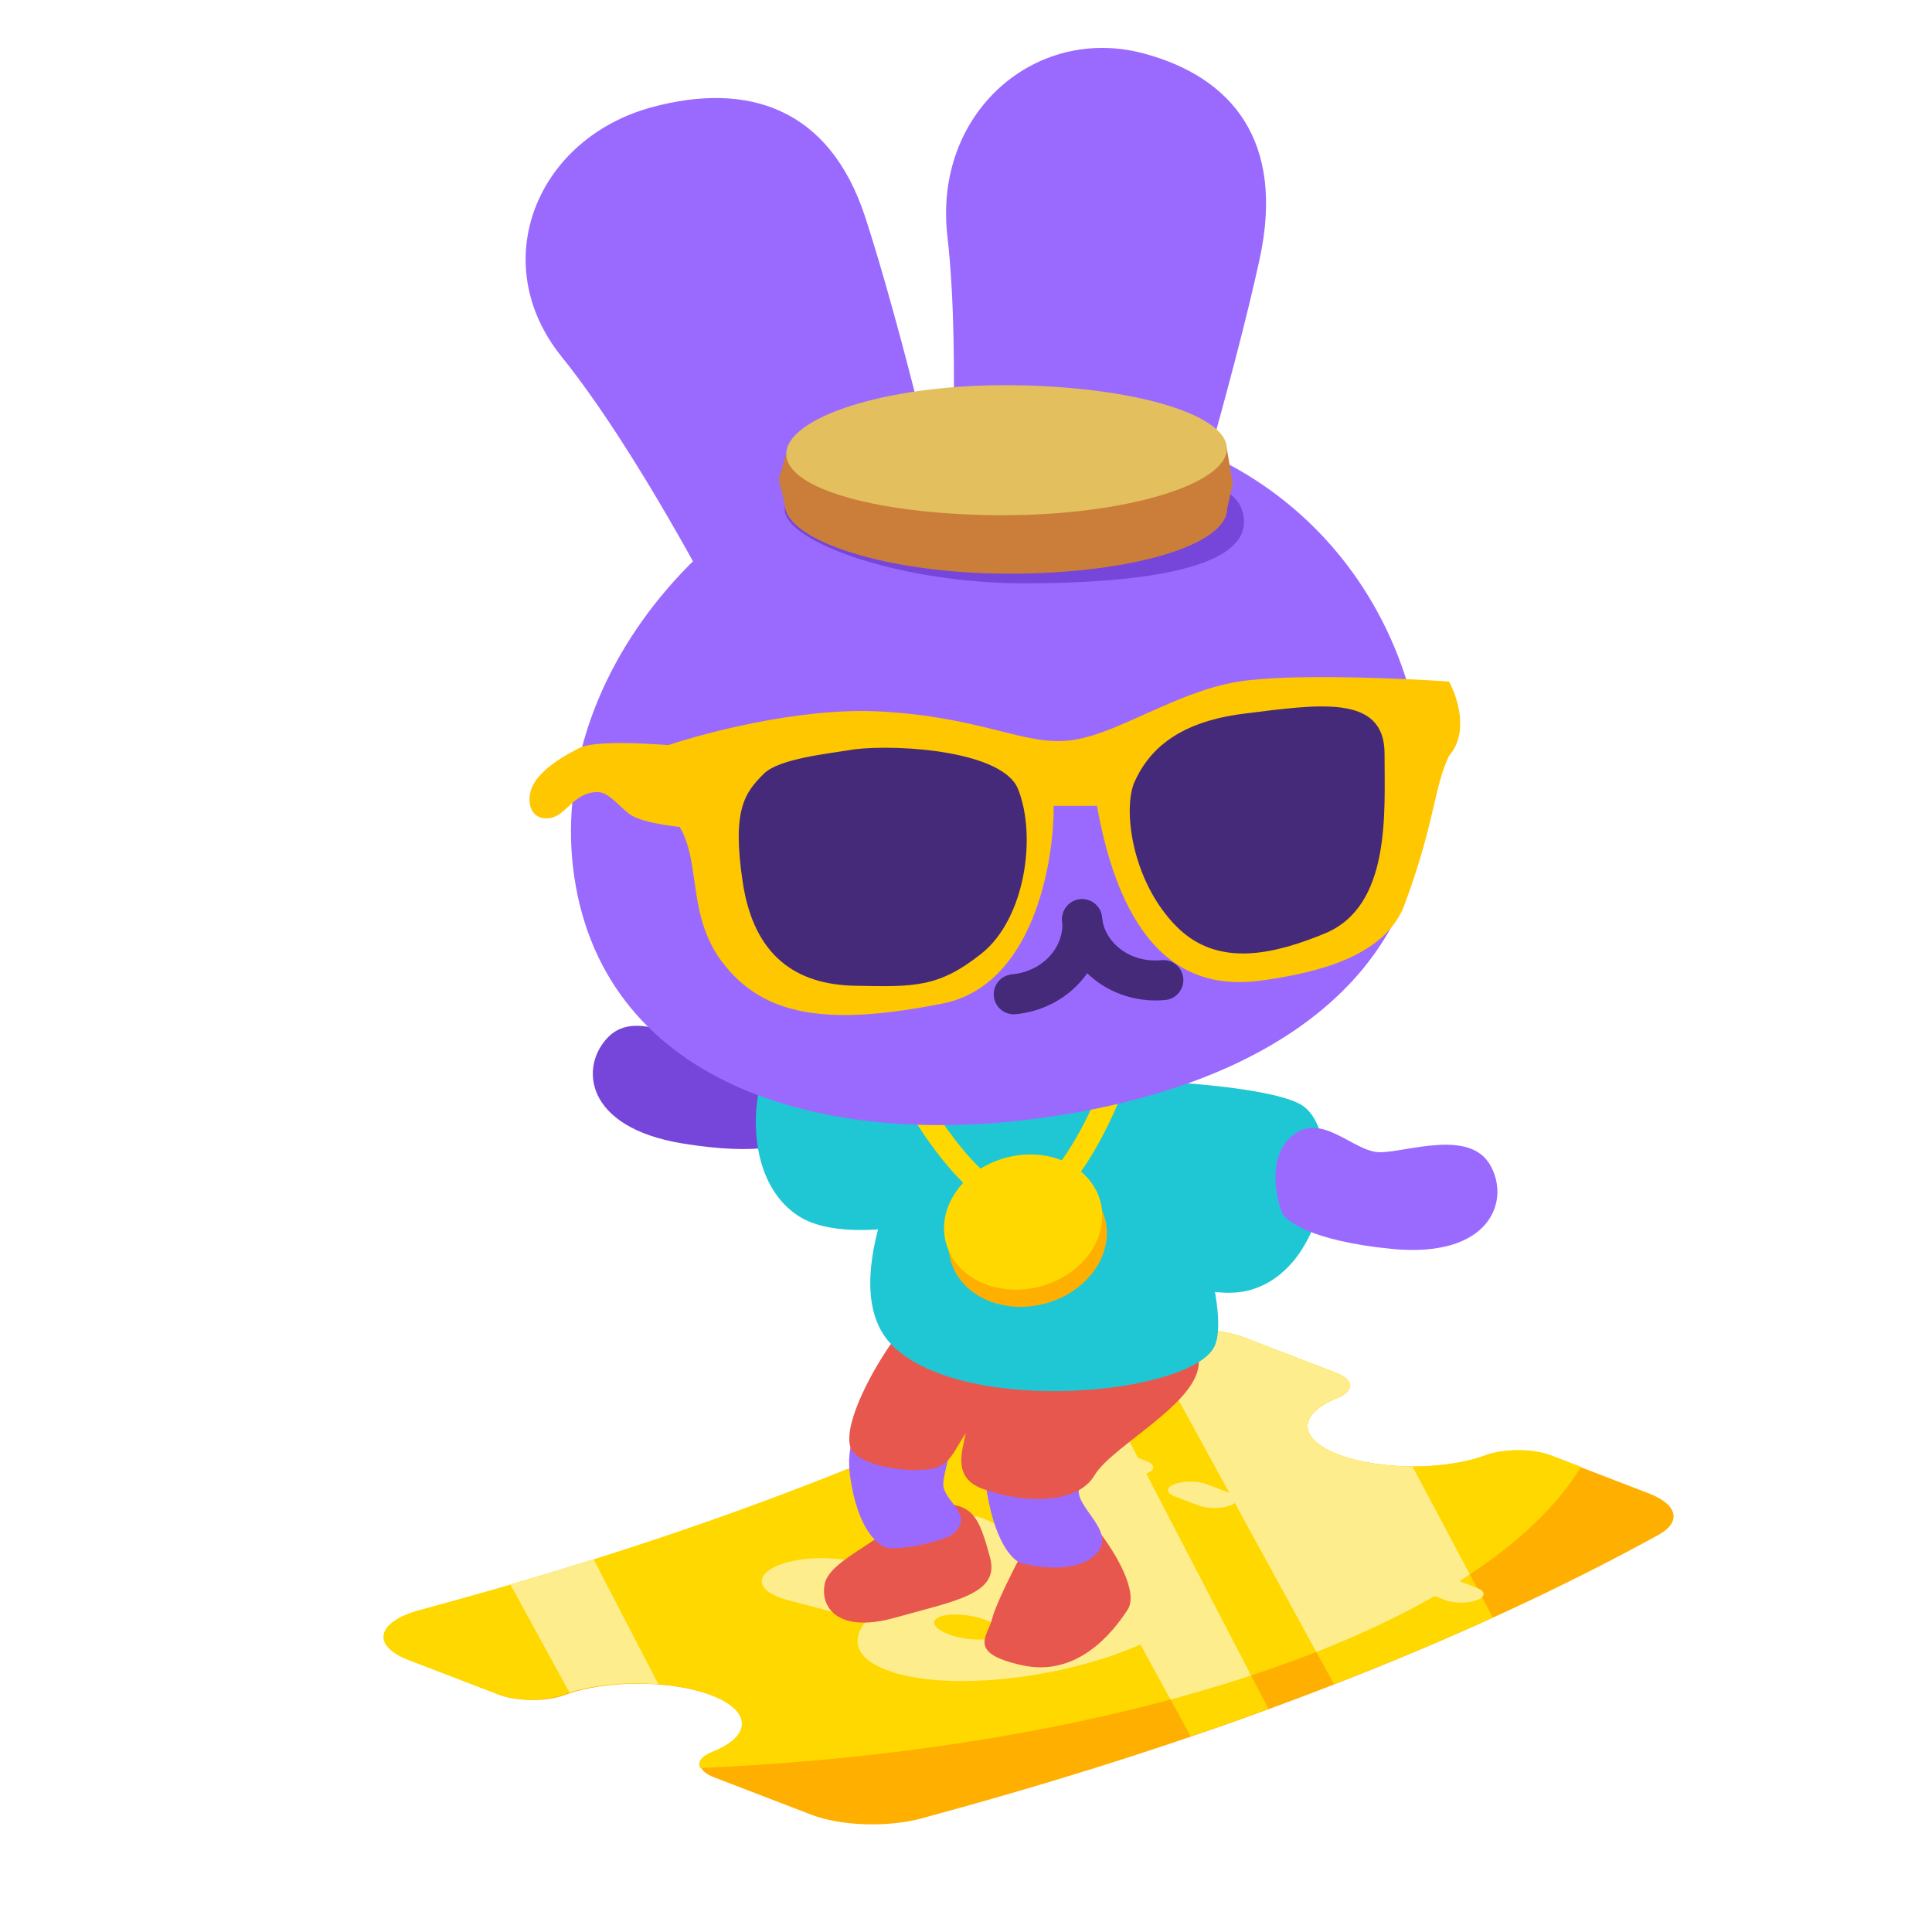
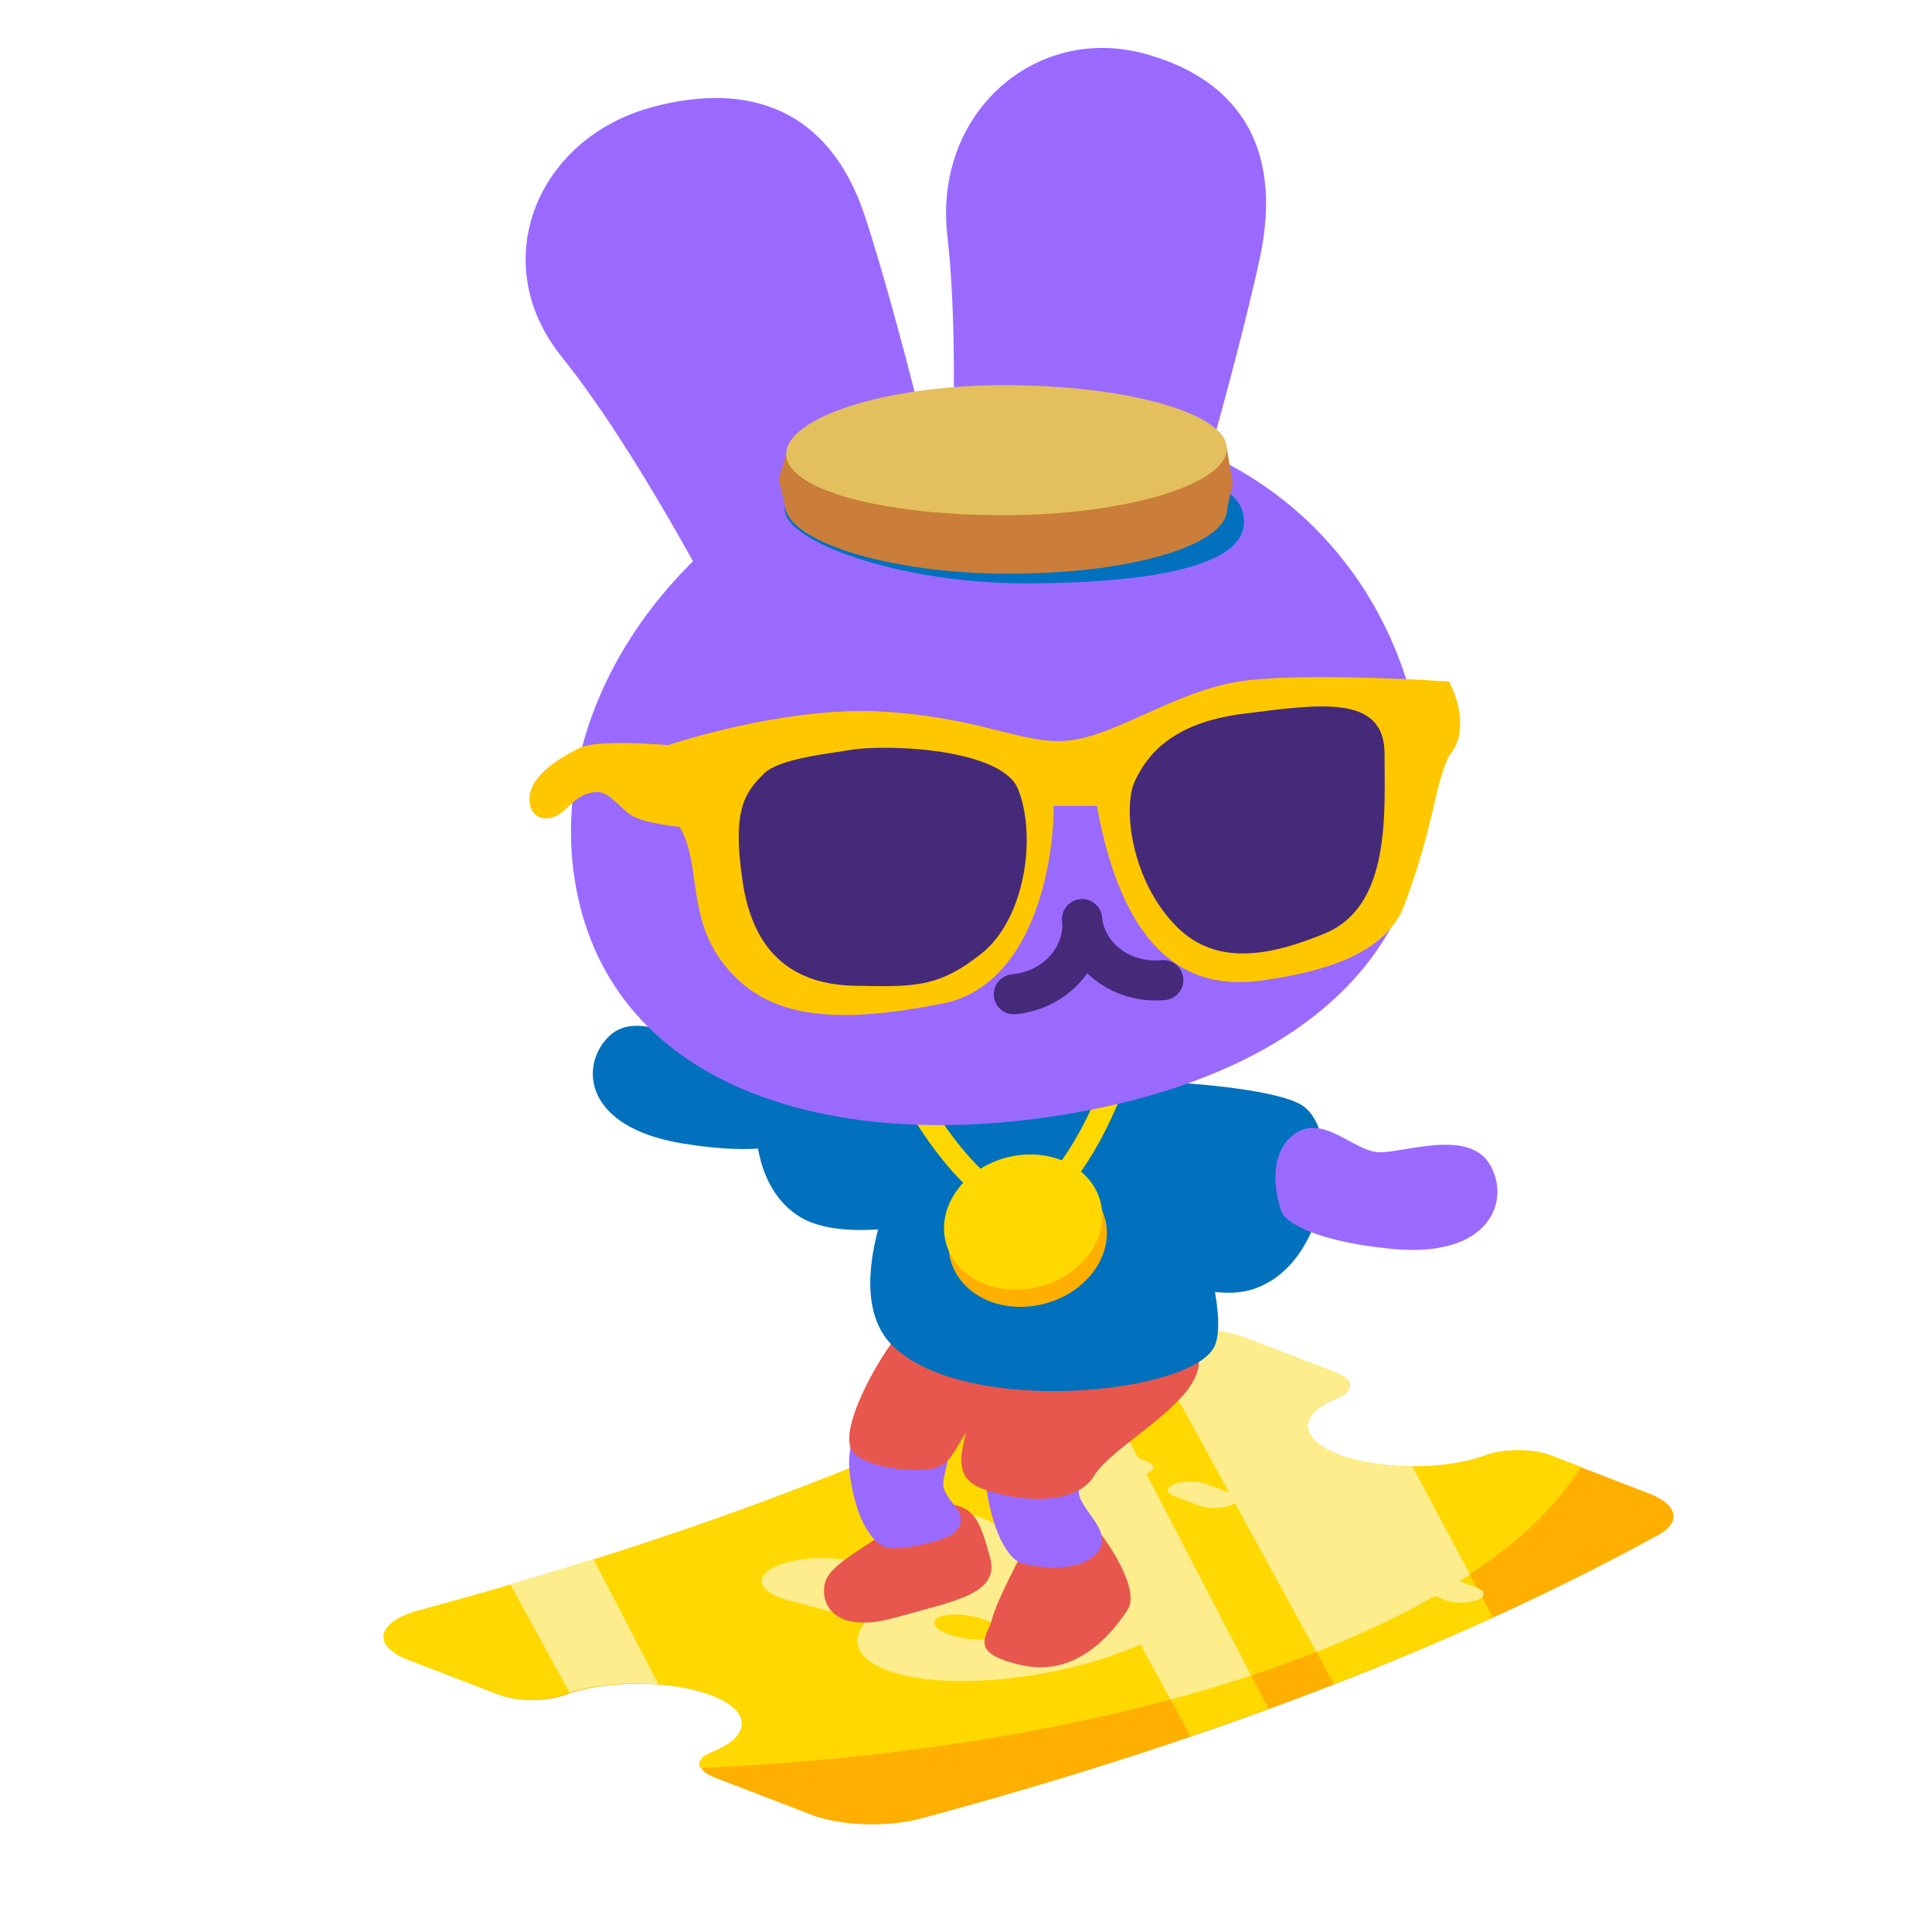
<svg xmlns="http://www.w3.org/2000/svg" width="191" height="191" fill="none" viewBox="0 0 191 191">
  <path fill="#FFAF00" d="M70.593 175.705C68.82 175.023 68.794 173.92 70.536 173.226C74.465 171.661 74.421 169.166 70.406 167.621C66.39 166.076 59.906 166.06 55.838 167.571C54.034 168.241 51.167 168.232 49.395 167.549L40.564 164.152C36.875 162.733 37.384 160.379 41.631 159.214L43.765 158.628C69.69 151.515 92.269 142.752 110.528 132.715C113.467 131.1 119.485 130.897 123.109 132.291L132.097 135.749C133.867 136.43 133.895 137.531 132.159 138.225C128.246 139.79 128.294 142.281 132.305 143.824C136.315 145.367 142.789 145.385 146.857 143.88C148.662 143.212 151.524 143.222 153.294 143.904L163.011 147.642C165.87 148.742 166.264 150.472 163.945 151.747C144.626 162.366 120.737 171.638 93.307 179.164L91.175 179.749C87.782 180.68 83.139 180.531 80.193 179.398L70.593 175.705Z" />
  <path fill="#FFD800" fill-rule="evenodd" d="M69.236 174.794C68.913 174.234 69.306 173.625 70.42 173.183C74.356 171.619 74.313 169.126 70.289 167.582C66.265 166.038 59.767 166.021 55.691 167.532C53.883 168.201 51.01 168.192 49.234 167.51L40.385 164.115C36.688 162.697 37.198 160.344 41.454 159.179L43.593 158.594C69.572 151.485 92.198 142.727 110.496 132.696C113.441 131.082 119.471 130.879 123.103 132.273L132.109 135.728C133.883 136.409 133.911 137.509 132.172 138.203C128.25 139.767 128.299 142.256 132.318 143.798C136.336 145.34 142.823 145.359 146.901 143.854C148.709 143.187 151.577 143.198 153.351 143.878L156.299 145.009C146.719 160.812 112.027 172.916 69.236 174.794Z" clip-rule="evenodd" />
  <path fill="#FFD800" fill-rule="evenodd" d="M139.632 144.969L147.581 159.912C142.57 162.187 137.331 164.385 131.875 166.501L112.908 131.819C116.05 131.072 120.294 131.195 123.103 132.273L132.109 135.728C133.884 136.409 133.911 137.509 132.172 138.203C128.25 139.767 128.299 142.256 132.318 143.798C134.339 144.574 136.984 144.964 139.632 144.969ZM99.474 138.335C102.205 137.03 104.858 135.699 107.43 134.344L125.397 168.938C122.875 169.858 120.311 170.761 117.706 171.646L99.474 138.335ZM50.459 156.654C53.242 155.843 55.983 155.012 58.682 154.162L65.089 166.498C62.063 166.253 58.808 166.528 56.298 167.323L50.459 156.654Z" clip-rule="evenodd" />
  <path fill="#FEED8D" fill-rule="evenodd" d="M145.313 155.647L139.632 144.969C137.595 144.965 135.561 144.733 133.81 144.274C133.285 144.136 132.784 143.978 132.318 143.798C128.299 142.256 128.25 139.767 132.172 138.203C133.911 137.509 133.884 136.409 132.109 135.728L123.103 132.273H123.103C121.476 131.648 119.367 131.344 117.27 131.344C115.747 131.344 114.23 131.505 112.908 131.819L130.133 163.316C135.977 161.018 141.086 158.443 145.313 155.647ZM123.685 165.641L107.43 134.344C104.858 135.699 102.205 137.03 99.474 138.335L115.721 168.019C118.479 167.277 121.137 166.483 123.685 165.641ZM65.089 166.498L58.682 154.162C55.983 155.012 53.242 155.843 50.459 156.654L56.298 167.323C56.612 167.224 56.938 167.133 57.273 167.049C59.618 166.467 62.441 166.283 65.089 166.498Z" clip-rule="evenodd" />
  <path fill="#FEED8D" fill-rule="evenodd" d="M103.142 140.53L105.109 141.284C105.978 141.618 105.978 142.158 105.109 142.492C104.24 142.825 102.831 142.825 101.962 142.492L99.995 141.737C99.126 141.404 99.126 140.863 99.995 140.53C100.864 140.196 102.273 140.196 103.142 140.53Z" clip-rule="evenodd" />
  <path fill="#FEED8D" fill-rule="evenodd" d="M111.403 143.699L113.37 144.454C114.239 144.787 114.239 145.328 113.37 145.661C112.501 145.995 111.092 145.995 110.223 145.661L108.256 144.907C107.387 144.573 107.387 144.033 108.256 143.699C109.125 143.366 110.534 143.366 111.403 143.699Z" clip-rule="evenodd" />
  <path fill="#FEED8D" fill-rule="evenodd" d="M121.63 148.831C120.761 149.164 119.352 149.164 118.483 148.831L116.123 147.925C115.254 147.592 115.254 147.051 116.123 146.718C116.992 146.384 118.401 146.384 119.27 146.718L121.63 147.623C122.499 147.957 122.499 148.497 121.63 148.831Z" clip-rule="evenodd" />
  <path fill="#FEED8D" fill-rule="evenodd" d="M129.891 152C129.022 152.334 127.613 152.334 126.744 152L124.384 151.095C123.515 150.761 123.515 150.221 124.384 149.887C125.253 149.554 126.662 149.554 127.531 149.887L129.891 150.793C130.76 151.126 130.76 151.667 129.891 152Z" clip-rule="evenodd" />
  <path fill="#FEED8D" fill-rule="evenodd" d="M135.792 153.057L137.759 153.812C138.628 154.145 138.628 154.686 137.759 155.019C136.89 155.352 135.481 155.352 134.612 155.019L132.645 154.264C131.776 153.931 131.776 153.39 132.645 153.057C133.514 152.724 134.923 152.724 135.792 153.057Z" clip-rule="evenodd" />
  <path fill="#FEED8D" fill-rule="evenodd" d="M144.052 156.226L146.019 156.981C146.888 157.315 146.888 157.855 146.019 158.189C145.15 158.522 143.741 158.522 142.872 158.189L140.905 157.434C140.036 157.101 140.036 156.56 140.905 156.226C141.774 155.893 143.183 155.893 144.052 156.226Z" clip-rule="evenodd" />
  <path fill="#FEED8D" fill-rule="evenodd" d="M88.906 153.377C86.588 152.487 86.588 151.045 88.906 150.156C91.532 149.148 95.899 149.303 97.999 150.479L103.287 153.439C107.902 152.871 112.8 152.947 116.045 154.192C118.963 155.311 119.405 156.961 118.416 158.533C117.416 160.123 114.887 161.797 111.168 163.224C107.45 164.651 103.085 165.622 98.941 166.005C94.844 166.385 90.545 166.215 87.627 165.095C84.401 163.857 84.188 161.992 85.639 160.232L77.89 158.194C74.826 157.389 74.422 155.713 77.049 154.705C79.367 153.816 83.125 153.816 85.443 154.705L90.812 156.765C91.344 156.526 91.908 156.292 92.504 156.063C93.08 155.842 93.669 155.633 94.27 155.435L88.906 153.377Z" clip-rule="evenodd" />
  <path fill="#FFD800" d="M97.425 160.149C98.9 160.715 99.273 161.489 98.26 161.877C97.246 162.266 95.229 162.123 93.755 161.557C92.281 160.992 91.907 160.218 92.921 159.829C93.934 159.44 95.951 159.583 97.425 160.149Z" />
  <path fill="#FFD800" d="M107.102 156.436C108.576 157.002 108.95 157.776 107.936 158.165C106.923 158.553 104.906 158.41 103.432 157.844C101.957 157.279 101.584 156.505 102.597 156.116C103.611 155.727 105.628 155.87 107.102 156.436Z" />
  <path fill="#E8574E" d="M111.477 159.142C112.619 157.386 110.197 153.434 108.843 151.678L101.05 153.544C100.208 155.117 98.437 158.615 98.086 160.02C97.647 161.776 95.561 163.423 101.05 164.63C106.538 165.838 110.05 161.337 111.477 159.142Z" />
  <path fill="#E8574E" d="M81.526 156.617C81.965 154.422 86.136 152.885 89.868 149.702C90.417 149.263 91.998 148.451 93.93 148.714C96.345 149.043 96.894 150.361 97.881 153.983C98.869 157.605 94.369 158.264 88.551 159.91C82.734 161.557 81.087 158.813 81.526 156.617Z" />
  <path fill="#9A6AFF" d="M93.254 146.73C93.254 148.496 96.579 149.801 94.04 151.788C92.09 152.666 88.771 153.266 87.673 152.995C86.812 152.782 84.81 151.292 84.048 145.994C83.096 139.372 88.704 138.048 92.09 139.446C95.476 140.844 93.254 144.964 93.254 146.73Z" />
  <path fill="#9A6AFF" d="M106.645 147.427C106.645 149.351 110.666 151.676 108.127 153.84C106.265 155.427 102.839 155.026 100.976 154.536C100.115 154.304 98.202 152.397 97.44 146.626C96.487 139.411 102.096 137.968 105.482 139.491C108.868 141.014 106.645 145.503 106.645 147.427Z" />
  <path fill="#E8574E" d="M84.051 143.006C83.392 140.591 86.429 135.066 88.441 132.359C98.284 131.81 118.518 128.188 118.518 134.664C118.518 138.739 109.956 142.896 108.2 145.86C106.443 148.824 100.955 148.604 97.113 147.177C94.04 146.036 95.21 143.262 95.466 141.689C94.275 143.543 93.846 144.887 92.174 145.201C89.687 145.669 84.564 144.888 84.051 143.006Z" />
-   <path fill="#1FC7D4" d="M88.332 133.127C82.536 127.595 89.063 114.064 93.052 107.99C96.967 107.149 105.675 105.466 109.187 105.466C113.578 105.466 122.36 128.407 120.054 133.127C117.749 137.847 95.576 140.042 88.332 133.127Z" />
-   <path fill="#1FC7D4" d="M123.747 127.491C117.509 129.397 105.447 122.136 100.195 118.267C99.987 115.794 99.705 110.343 100.247 108.32C100.924 105.792 124.439 106.672 128.643 109.221C132.846 111.77 131.545 125.109 123.747 127.491Z" />
+   <path fill="#0171BD" d="M88.332 133.127C82.536 127.595 89.063 114.064 93.052 107.99C96.967 107.149 105.675 105.466 109.187 105.466C113.578 105.466 122.36 128.407 120.054 133.127C117.749 137.847 95.576 140.042 88.332 133.127Z" />
+   <path fill="#0171BD" d="M123.747 127.491C117.509 129.397 105.447 122.136 100.195 118.267C99.987 115.794 99.705 110.343 100.247 108.32C100.924 105.792 124.439 106.672 128.643 109.221C132.846 111.77 131.545 125.109 123.747 127.491Z" />
  <path fill="#9A6AFF" d="M136.421 113.912C133.787 113.912 130.603 109.741 127.64 112.376C125.467 114.307 126.017 117.861 126.687 119.793C127.004 120.687 129.615 122.672 137.519 123.462C147.398 124.45 149.374 118.632 147.288 115.12C145.202 111.607 139.055 113.912 136.421 113.912Z" />
-   <path fill="#7645D9" d="M71.006 104.103C73.551 104.785 77.705 101.58 79.886 104.892C81.485 107.32 80.034 110.611 78.886 112.304C78.348 113.085 75.313 114.326 67.474 113.044C57.676 111.441 57.273 105.31 60.197 102.457C63.121 99.604 68.462 103.422 71.006 104.103Z" />
-   <path fill="#1FC7D4" d="M79 120.253C84.379 123.656 97.534 119.823 103.44 117.482C104.258 115.183 105.894 110.07 105.894 108.007C105.894 105.429 83.589 100.273 79 101.627C74.411 102.98 72.276 115.999 79 120.253Z" />
+   <path fill="#0171BD" d="M71.006 104.103C73.551 104.785 77.705 101.58 79.886 104.892C81.485 107.32 80.034 110.611 78.886 112.304C78.348 113.085 75.313 114.326 67.474 113.044C57.676 111.441 57.273 105.31 60.197 102.457C63.121 99.604 68.462 103.422 71.006 104.103Z" />
+   <path fill="#0171BD" d="M79 120.253C84.379 123.656 97.534 119.823 103.44 117.482C104.258 115.183 105.894 110.07 105.894 108.007C105.894 105.429 83.589 100.273 79 101.627C74.411 102.98 72.276 115.999 79 120.253Z" />
  <path stroke="#FFD800" stroke-width="2.195" d="M90.62 108.931C92.742 112.7 97.952 119.952 101.816 118.81C105.68 117.669 109.28 109.7 110.597 105.858" />
  <ellipse cx="101.604" cy="122.513" fill="#FFAF00" rx="7.903" ry="6.586" transform="rotate(-15 101.604 122.513)" />
  <ellipse cx="101.15" cy="120.816" fill="#FFD800" rx="7.903" ry="6.586" transform="rotate(-15 101.15 120.816)" />
  <path fill="#9A6AFF" d="M55.511 35.25C48.011 25.932 53.063 13.647 64.515 10.579C73.846 8.079 81.992 10.582 85.546 21.489C89.1 32.396 93.403 50.813 93.403 50.813C95.008 56.804 90.995 63.085 84.438 64.842C79.279 66.224 73.895 64.404 71.116 60.337C71.116 60.337 63.012 44.568 55.511 35.25Z" />
  <path fill="#9A6AFF" d="M93.659 23.337C92.259 11.128 102.382 2.421 113.073 5.285C121.784 7.619 127.071 13.931 124.524 25.639C121.977 37.346 116.315 56.273 116.315 56.273C114.638 62.532 108.317 66.276 102.196 64.636C97.379 63.346 93.966 59.022 93.751 53.939C93.751 53.939 95.059 35.546 93.659 23.337Z" />
  <path fill="#9A6AFF" d="M140.235 72.049C143.887 92.143 130.533 105.597 106.611 109.946C82.689 114.294 60.591 107.777 56.938 87.683C53.285 67.589 70.374 46.546 94.296 42.197C118.217 37.849 136.582 51.956 140.235 72.049Z" />
  <path fill="#452A7A" fill-rule="evenodd" d="M106.79 88.902C107.878 88.799 108.844 89.597 108.947 90.685C109.419 95.658 105.399 99.792 100.407 100.266C99.32 100.369 98.354 99.571 98.251 98.483C98.147 97.395 98.946 96.43 100.034 96.326C103.211 96.025 105.24 93.511 105.007 91.059C104.904 89.971 105.702 89.005 106.79 88.902Z" clip-rule="evenodd" />
  <path fill="#452A7A" fill-rule="evenodd" d="M106.79 88.902C107.878 88.798 108.844 89.597 108.947 90.684C109.18 93.137 111.646 95.224 114.823 94.922C115.911 94.819 116.877 95.617 116.98 96.705C117.083 97.793 116.285 98.759 115.197 98.862C110.206 99.336 105.479 96.032 105.007 91.058C104.904 89.971 105.702 89.005 106.79 88.902Z" clip-rule="evenodd" />
  <path fill="#452A7A" d="M93.969 83.327C96.069 88.573 94.525 91.499 91.639 92.654C88.753 93.809 85.617 92.756 83.517 87.51C81.418 82.264 82.961 79.338 85.847 78.183C88.734 77.028 91.87 78.081 93.969 83.327Z" />
  <path fill="#452A7A" d="M124.368 78.058C125.595 83.573 123.6 86.213 120.566 86.888C117.531 87.563 114.606 86.019 113.378 80.503C112.151 74.987 114.146 72.348 117.18 71.672C120.215 70.997 123.14 72.542 124.368 78.058Z" />
-   <path fill="#7645D9" d="M122.724 50.253C124.827 55.946 113.882 57.655 101.392 57.67C88.903 57.685 77.584 53.526 77.58 50.364C77.577 47.203 87.883 45.026 100.373 45.011C112.863 44.996 121.556 47.091 122.724 50.253Z" />
+   <path fill="#0171BD" d="M122.724 50.253C124.827 55.946 113.882 57.655 101.392 57.67C88.903 57.685 77.584 53.526 77.58 50.364C77.577 47.203 87.883 45.026 100.373 45.011C112.863 44.996 121.556 47.091 122.724 50.253Z" />
  <path fill="#CB7E39" d="M121.317 50.298C121.321 53.848 112.019 56.702 99.838 56.717C87.657 56.731 77.599 53.419 77.595 49.869C77.591 46.319 87.642 43.875 99.823 43.861C112.004 43.846 121.313 46.748 121.317 50.298Z" />
  <path fill="#CB7E39" d="M121.287 44.352L77.731 44.885L76.987 47.386L77.594 49.869L121.316 50.298L121.876 47.779L121.287 44.352Z" />
  <path fill="#E3C05D" d="M121.288 44.351C121.292 47.901 111.225 50.92 99.281 50.934C87.336 50.949 77.735 48.435 77.731 44.885C77.727 41.335 87.321 38.093 99.265 38.079C111.21 38.065 121.283 40.801 121.288 44.351Z" />
  <path fill="#FFC700" d="M87.043 70.34C78.964 69.901 69.114 72.572 65.199 73.963C64.321 75.719 64.833 78.5 65.199 79.67C70.139 82.963 67.175 89.44 71.346 95.038C75.517 100.636 82.103 101.404 93.19 99.209C102.059 97.453 104.203 85.451 104.167 79.67H108.448C111.85 98.66 121.51 97.453 125.681 96.794C129.852 96.136 136.929 94.661 138.853 89.44C141.927 81.097 141.707 78.024 143.244 74.731C145.264 72.448 144.085 68.877 143.244 67.376C138.414 67.047 127.503 66.586 122.498 67.376C116.241 68.364 110.423 72.645 105.813 73.194C101.203 73.743 97.142 70.889 87.043 70.34Z" />
  <path fill="#FFC700" d="M57.276 73.945C59.257 72.942 67.789 73.808 67.789 73.808L67.77 81.807C67.77 81.807 63.732 81.498 62.314 80.533C61.244 79.805 60.188 78.266 59.033 78.301C56.579 78.376 55.995 80.747 54.214 80.895C52.432 81.042 52.073 79.285 52.522 78.02C53.113 76.352 55.295 74.948 57.276 73.945Z" />
  <path fill="#452A7A" d="M136.878 74.511C136.878 68.584 130.356 69.632 122.937 70.56C115.912 71.438 113.387 74.621 112.18 77.255C110.972 79.89 111.85 87.135 116.351 91.635C120.476 95.76 126.12 94.269 130.95 92.294C137.53 89.602 136.878 80.369 136.878 74.511Z" />
  <path fill="#452A7A" d="M100.654 78.024C99.161 74.248 88.946 73.56 84.519 74.072C81.884 74.511 77.01 74.994 75.517 76.487C73.651 78.353 72.334 80 73.432 87.244C74.533 94.509 78.701 97.343 84.519 97.453C90.336 97.562 92.751 97.675 97.032 94.269C101.313 90.864 102.52 82.744 100.654 78.024Z" />
</svg>
